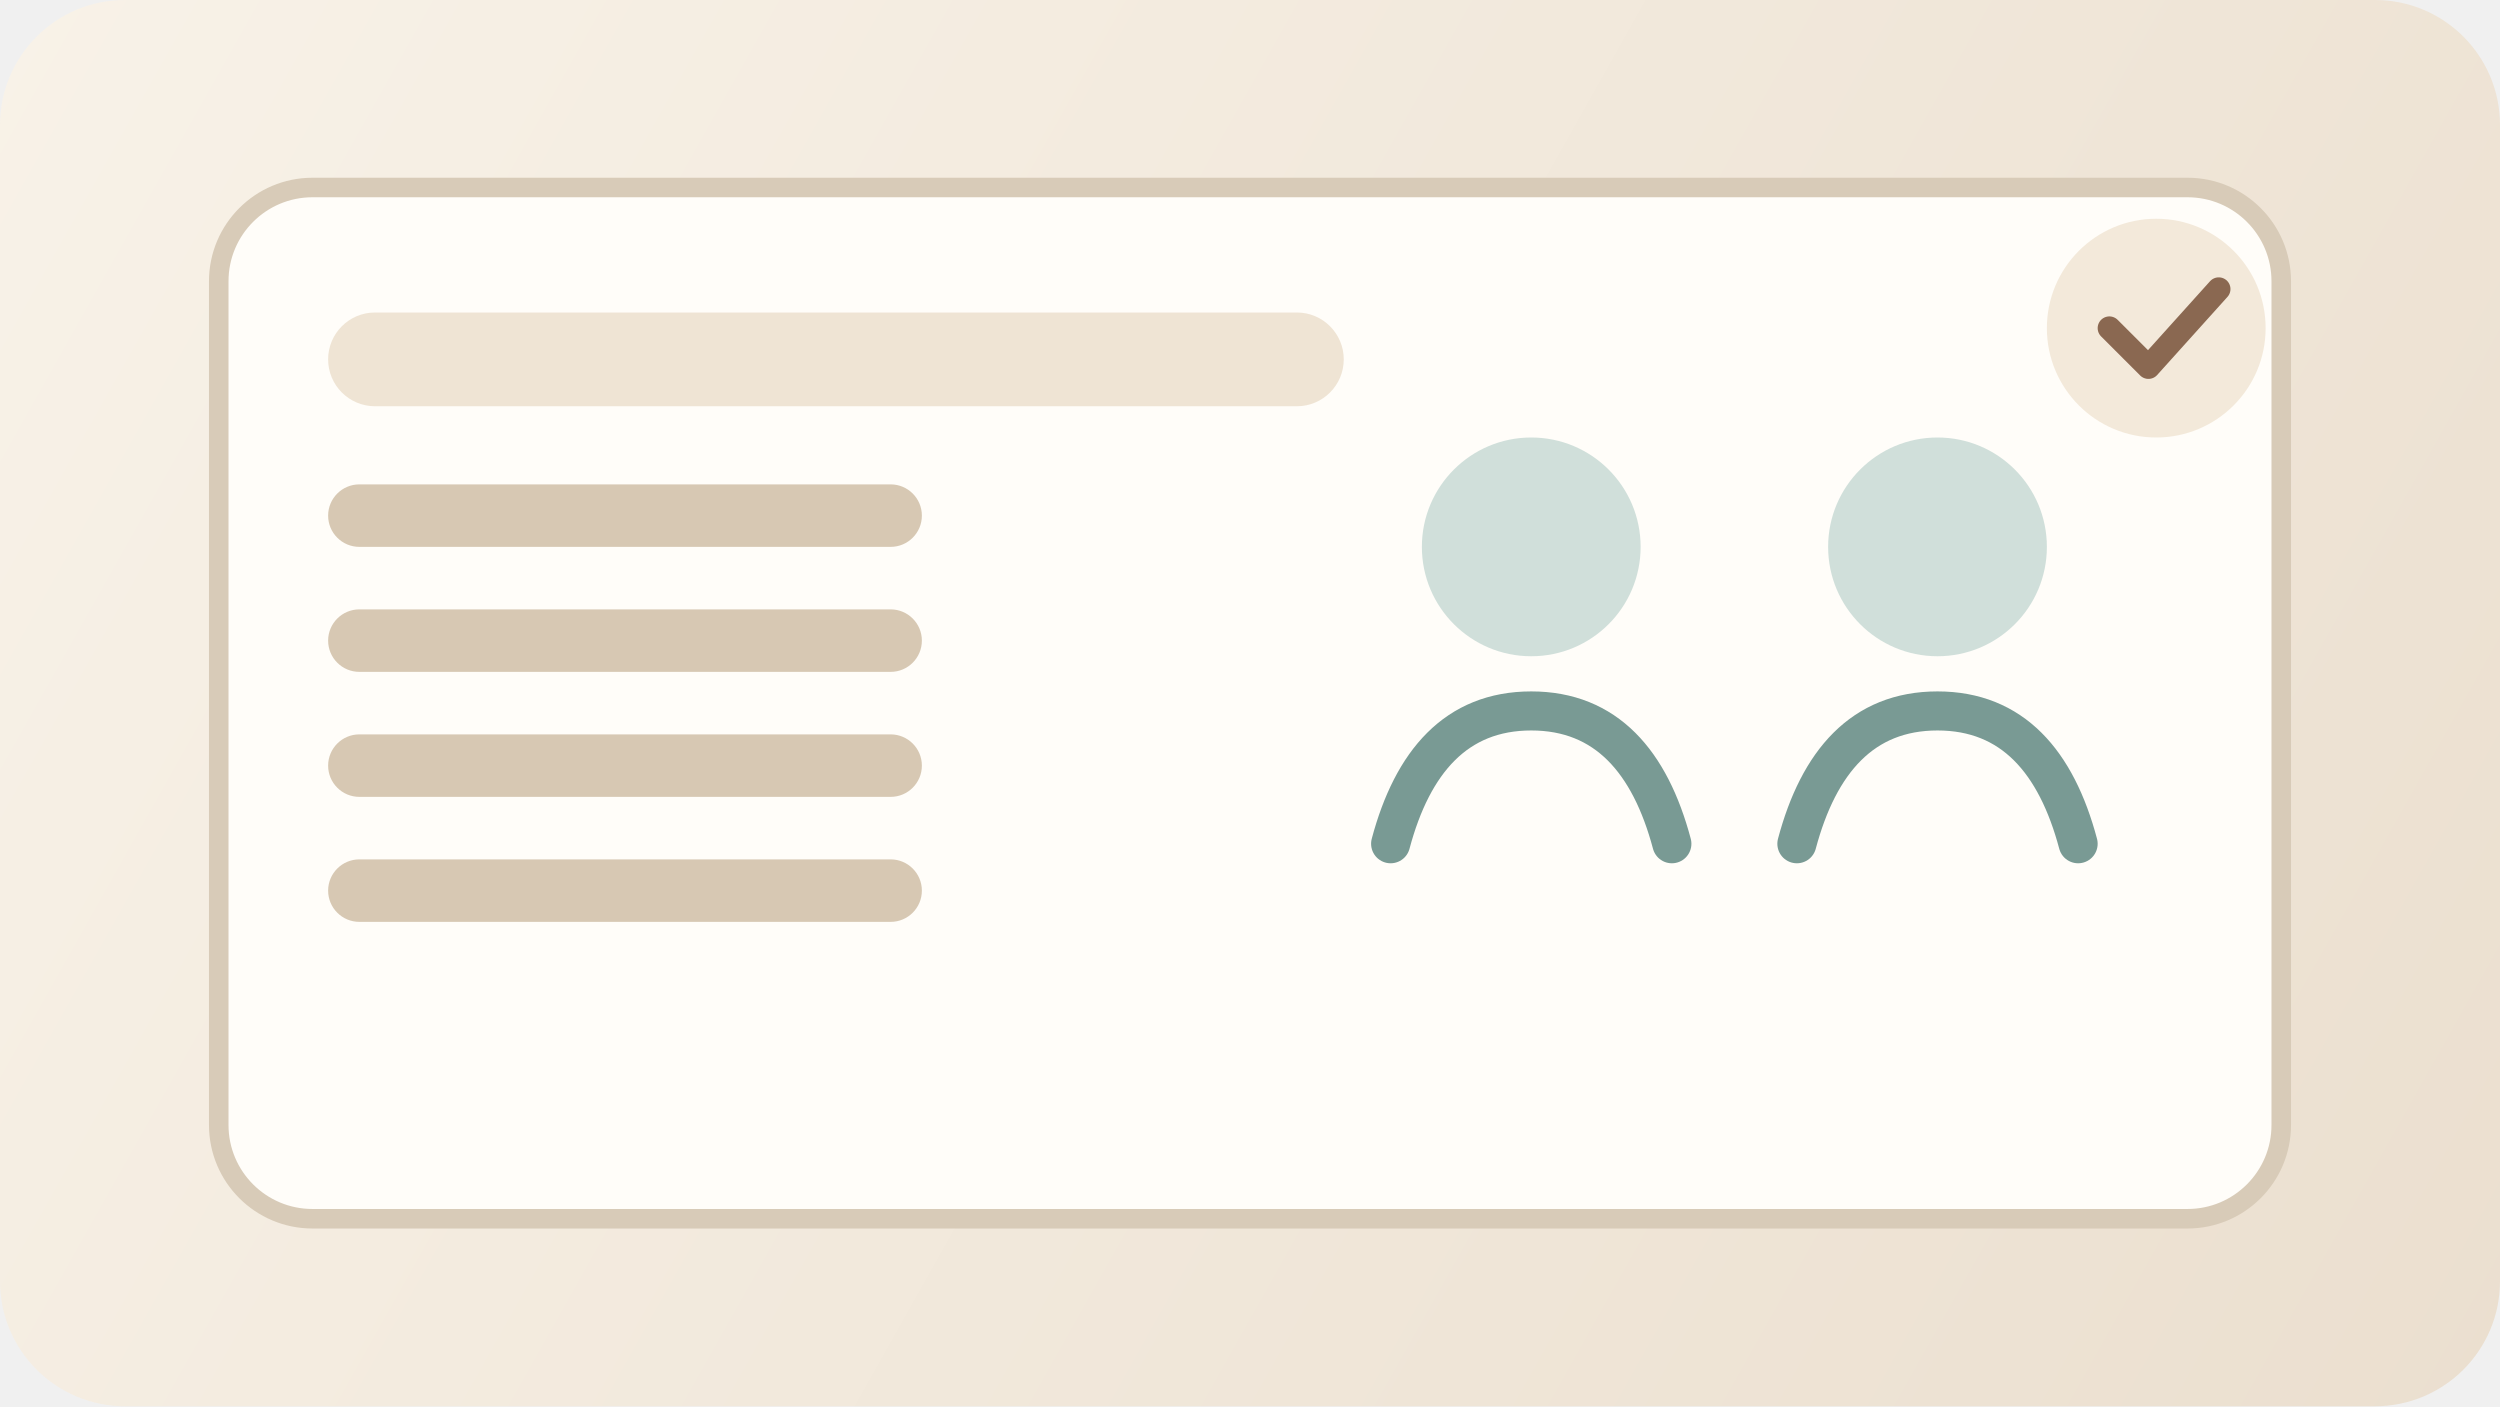
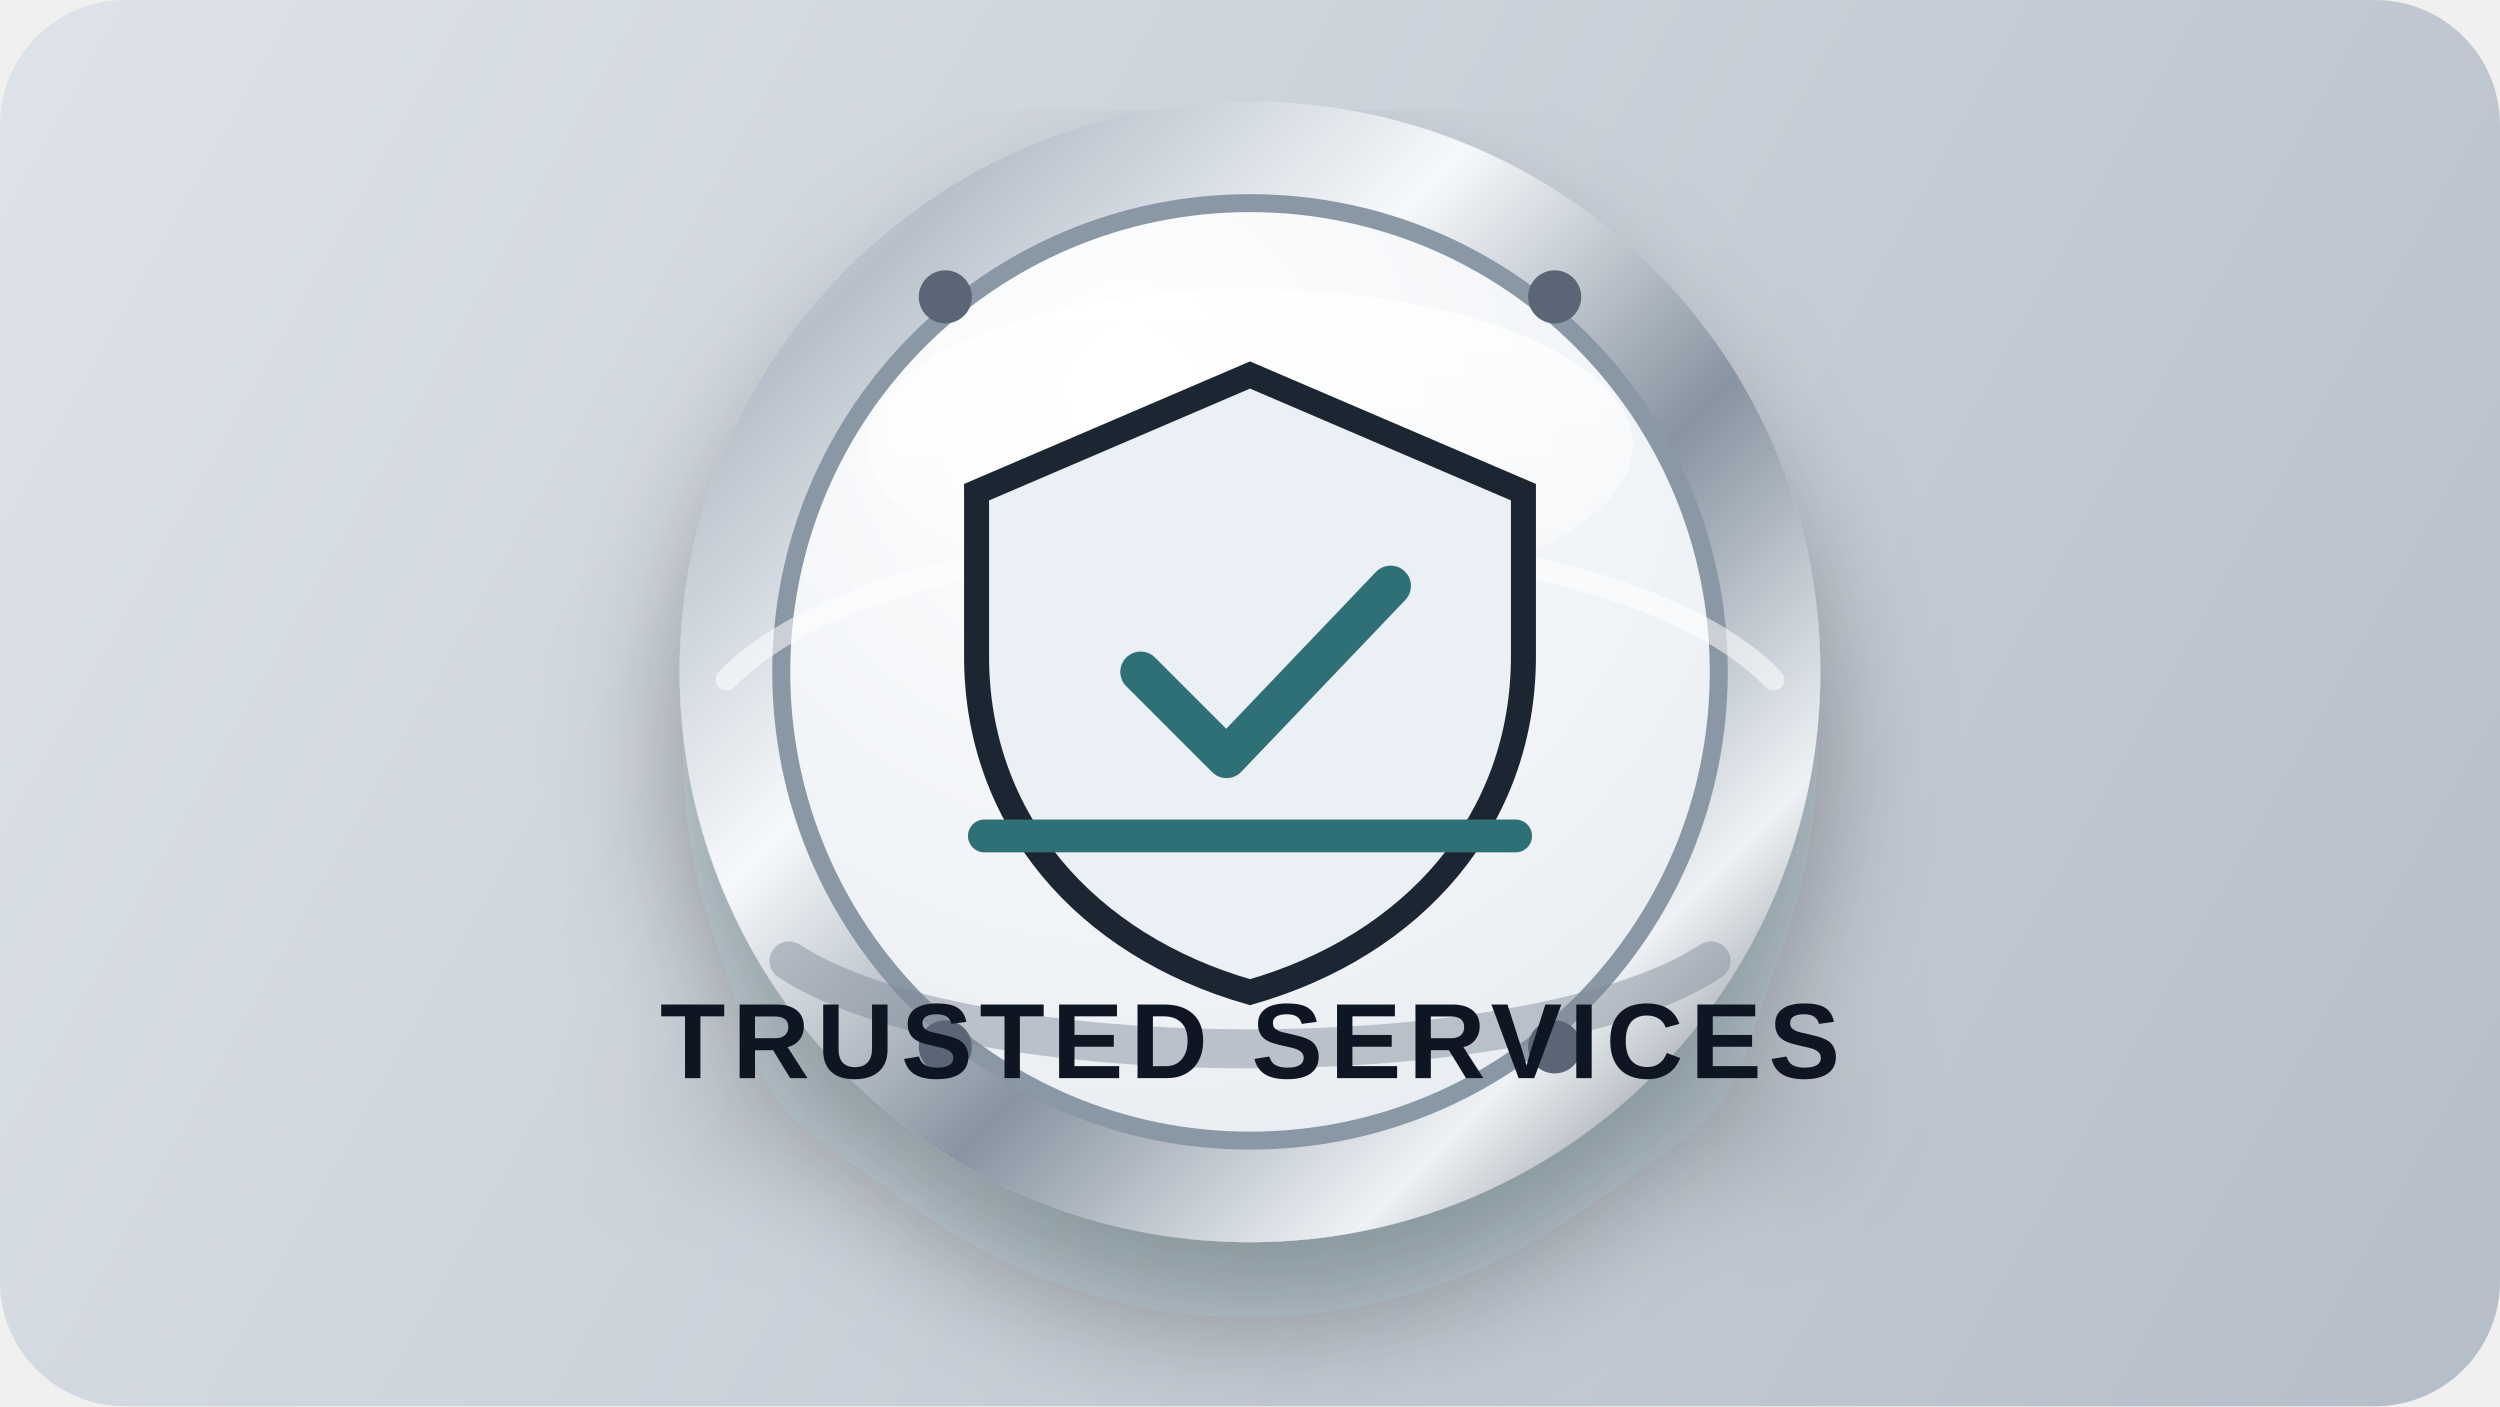
<svg xmlns="http://www.w3.org/2000/svg" width="320" height="180" viewBox="0 0 320 180" fill="none">
  <defs>
    <linearGradient id="bg" x1="0" y1="0" x2="320" y2="180" gradientUnits="userSpaceOnUse">
-       <stop stop-color="#F8F2E8" />
-       <stop offset="1" stop-color="#EBDFCF" />
+       <stop stop-color="#DEE3E9" />
+       <stop offset="1" stop-color="#B5BDC8" />
    </linearGradient>
+     <linearGradient id="ringMetal" x1="84" y1="10" x2="236" y2="162" gradientUnits="userSpaceOnUse">
+       <stop stop-color="#FDFEFF" />
+       <stop offset="0.17" stop-color="#B7C0CA" />
+       <stop offset="0.37" stop-color="#F6F9FC" />
+       <stop offset="0.58" stop-color="#8894A1" />
+       <stop offset="0.78" stop-color="#EEF2F6" />
+       <stop offset="1" stop-color="#323C48" />
+     </linearGradient>
+     <radialGradient id="plate" cx="0" cy="0" r="1" gradientUnits="userSpaceOnUse" gradientTransform="translate(145 50) rotate(55) scale(110)">
+       <stop stop-color="#FFFFFF" />
+       <stop offset="1" stop-color="#E7ECF2" />
+     </radialGradient>
+     <linearGradient id="glossArc" x1="160" y1="28" x2="160" y2="92" gradientUnits="userSpaceOnUse">
+       <stop stop-color="#FFFFFF" stop-opacity="0.95" />
+       <stop offset="1" stop-color="#FFFFFF" stop-opacity="0" />
+     </linearGradient>
+     <filter id="shadow" x="34" y="4" width="252" height="176" filterUnits="userSpaceOnUse" color-interpolation-filters="sRGB">
+       <feDropShadow dx="0" dy="10" stdDeviation="8" flood-color="#121924" flood-opacity="0.32" />
+     </filter>
  </defs>
  <rect width="320" height="180" rx="16" fill="url(#bg)" />
-   <rect x="28" y="24" width="264" height="132" rx="12" fill="#FFFDF9" stroke="#D8CBB8" stroke-width="2.5" />
-   <rect x="42" y="40" width="130" height="12" rx="6" fill="#EFE4D4" />
-   <rect x="42" y="62" width="76" height="8" rx="4" fill="#D7C8B3" />
-   <rect x="42" y="78" width="76" height="8" rx="4" fill="#D7C8B3" />
-   <rect x="42" y="94" width="76" height="8" rx="4" fill="#D7C8B3" />
-   <rect x="42" y="110" width="76" height="8" rx="4" fill="#D7C8B3" />
-   <circle cx="196" cy="70" r="14" fill="#D0DFDA" />
-   <path d="M178 108C180.8 97.5 186.4 91 196 91C205.6 91 211.2 97.5 214 108" stroke="#799A94" stroke-width="5" stroke-linecap="round" />
-   <circle cx="248" cy="70" r="14" fill="#D0DFDA" />
-   <path d="M230 108C232.8 97.5 238.4 91 248 91C257.6 91 263.2 97.5 266 108" stroke="#799A94" stroke-width="5" stroke-linecap="round" />
-   <circle cx="276" cy="42" r="14" fill="#F3E9DA" />
-   <path d="M270 42L275 47L284 37" stroke="#8A6851" stroke-width="3" stroke-linecap="round" stroke-linejoin="round" />
+   <g filter="url(#shadow)">
+     <circle cx="160" cy="86" r="73" fill="url(#ringMetal)" />
+     <circle cx="160" cy="86" r="60" fill="url(#plate)" stroke="#8A97A5" stroke-width="2.3" />
+     <ellipse cx="160" cy="57" rx="49" ry="20" fill="url(#glossArc)" />
+     <path d="M93 87C116 63 204 63 227 87" stroke="#FFFFFF" stroke-opacity="0.55" stroke-width="2.8" stroke-linecap="round" />
+     <path d="M101 123C124 138 196 138 219 123" stroke="#7D8896" stroke-opacity="0.45" stroke-width="5" stroke-linecap="round" />
+     <circle cx="121" cy="38" r="3.4" fill="#5A6675" />
+     <circle cx="199" cy="38" r="3.4" fill="#5A6675" />
+     <circle cx="121" cy="134" r="3.4" fill="#5A6675" />
+     <circle cx="199" cy="134" r="3.4" fill="#5A6675" />
+     <path d="M160 48L195 63V84C195 105 181 121 160 127C139 121 125 105 125 84V63L160 48Z" fill="#EBF0F6" stroke="#1D2732" stroke-width="3.2" />
+     <path d="M146 86L157 97L178 75" stroke="#2F6F74" stroke-width="5.2" stroke-linecap="round" stroke-linejoin="round" />
+     <path d="M126 107H194" stroke="#2F6F74" stroke-width="4.2" stroke-linecap="round" />
+     <text x="160" y="138" text-anchor="middle" fill="#0F1721" font-size="13.7" font-family="Arial, Helvetica, sans-serif" font-weight="700" letter-spacing="0.9">TRUSTED SERVICES</text>
+   </g>
</svg>
